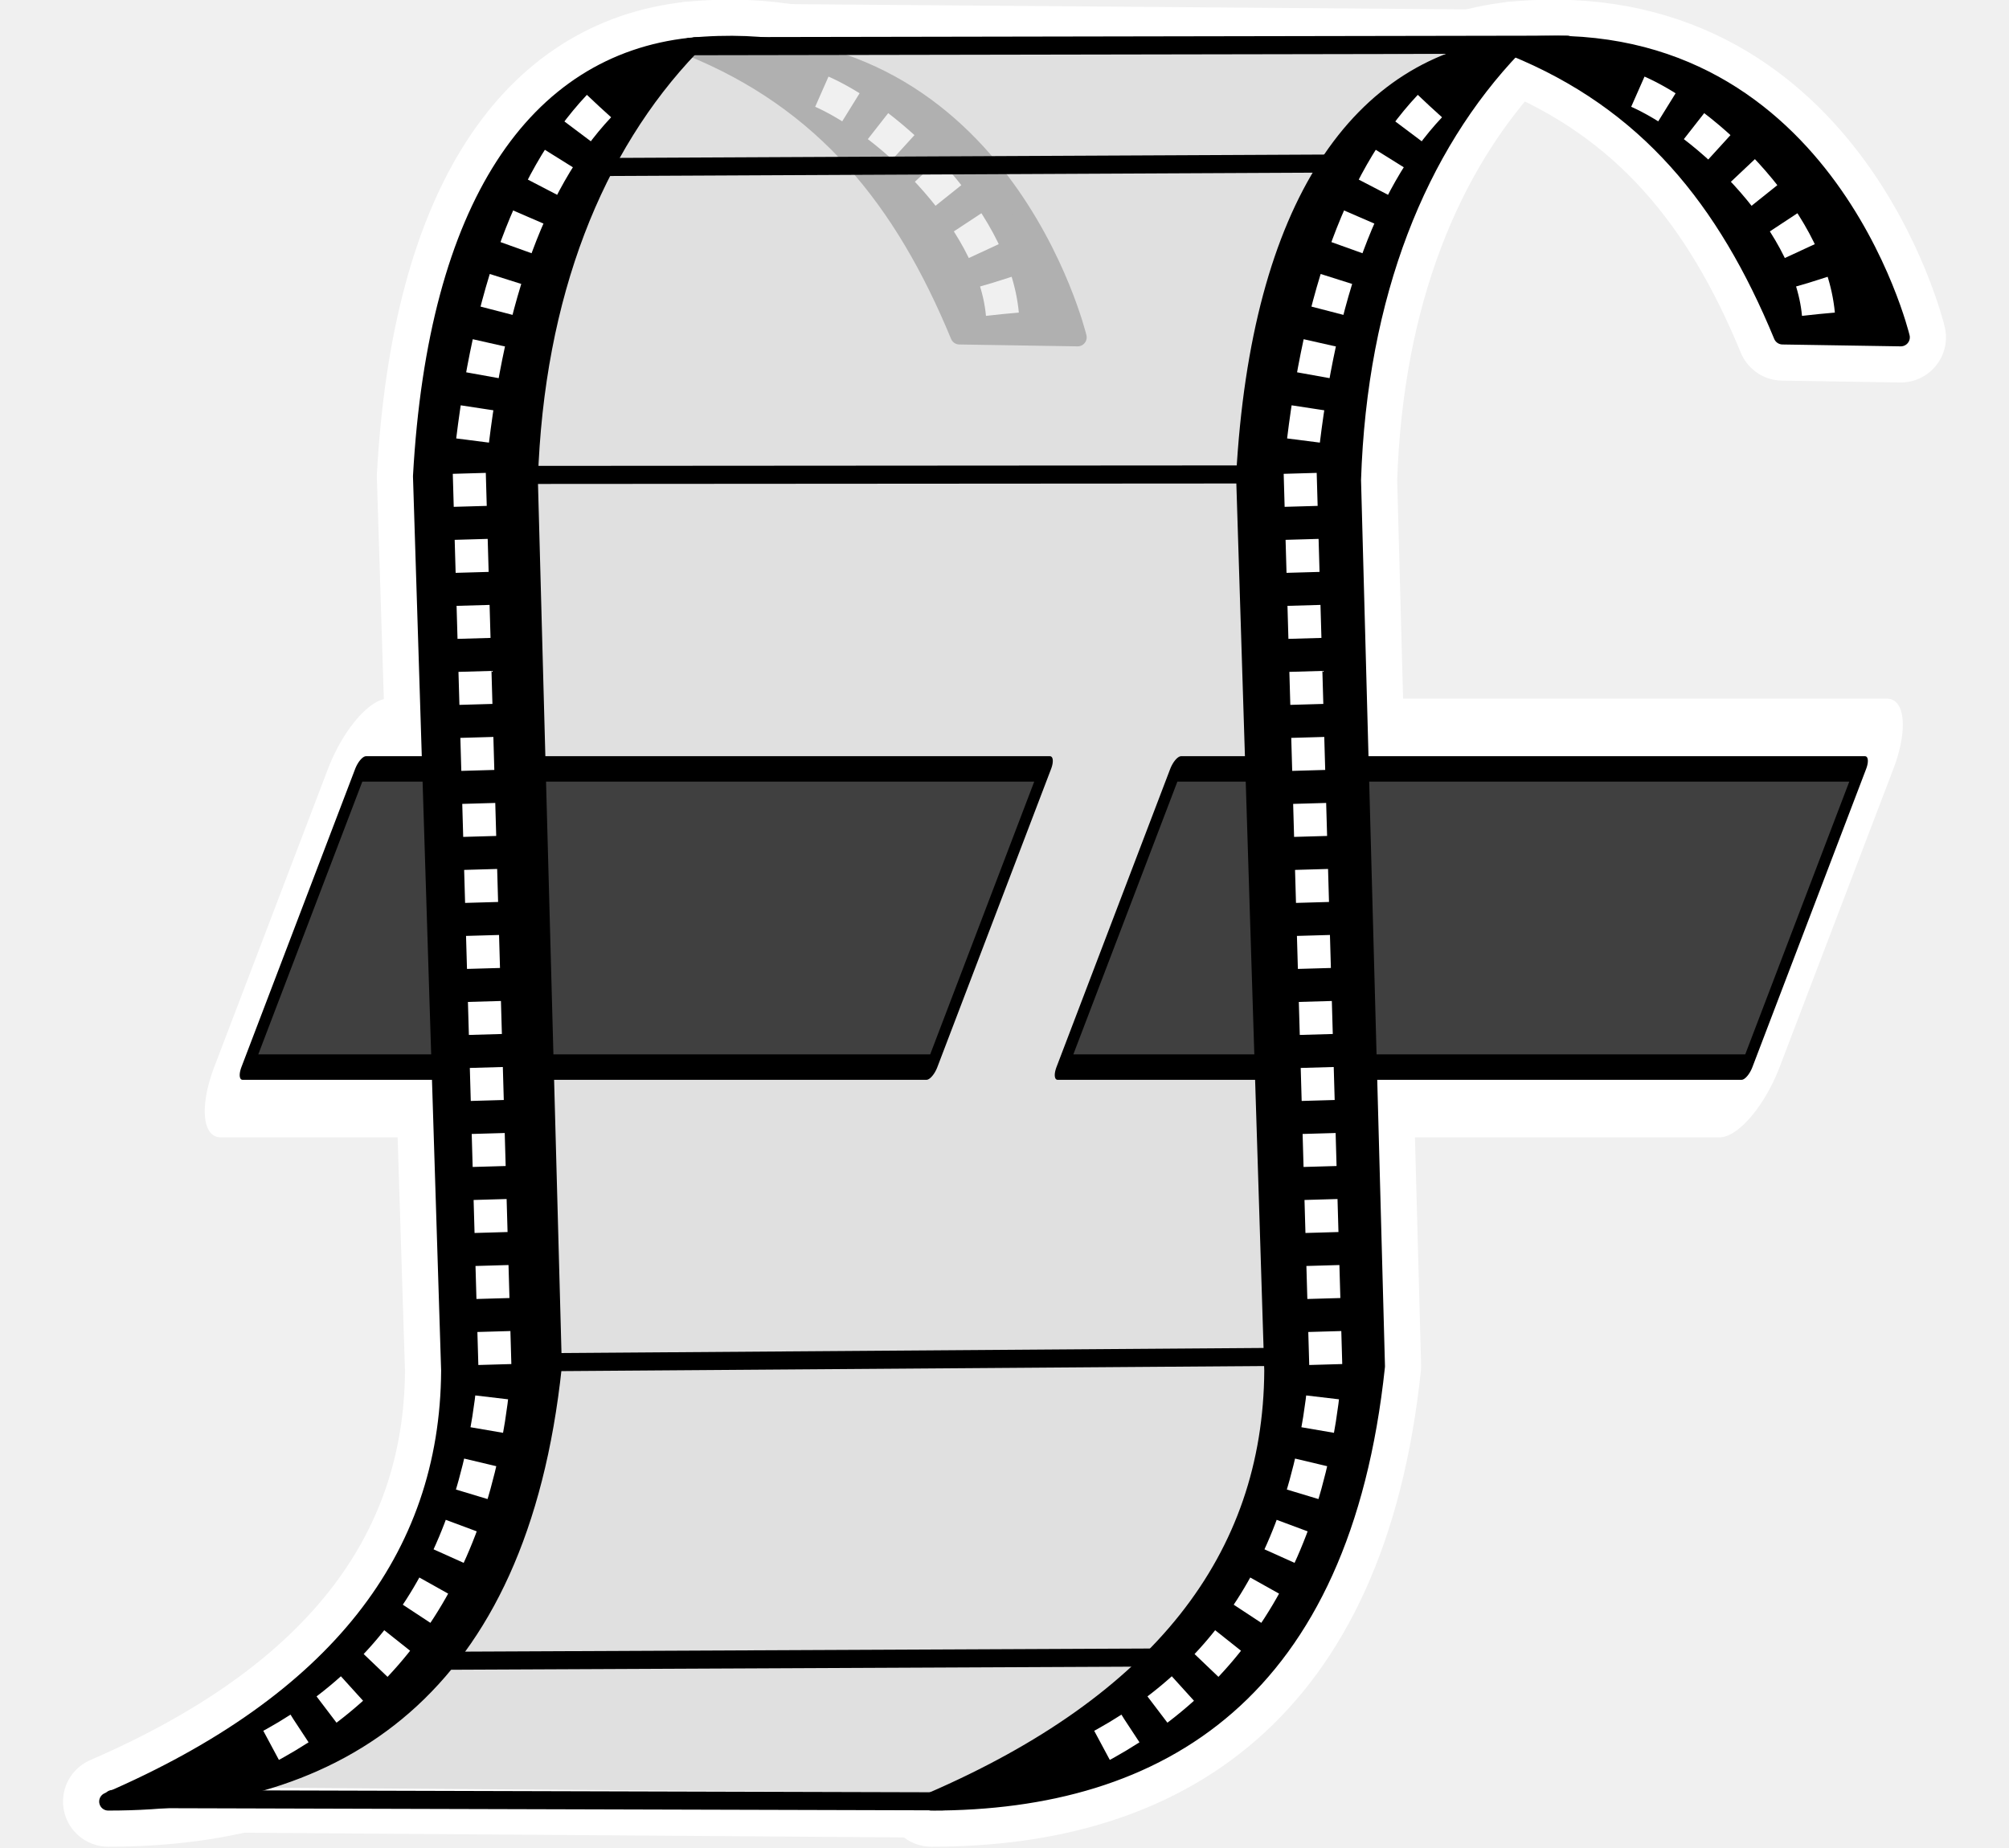
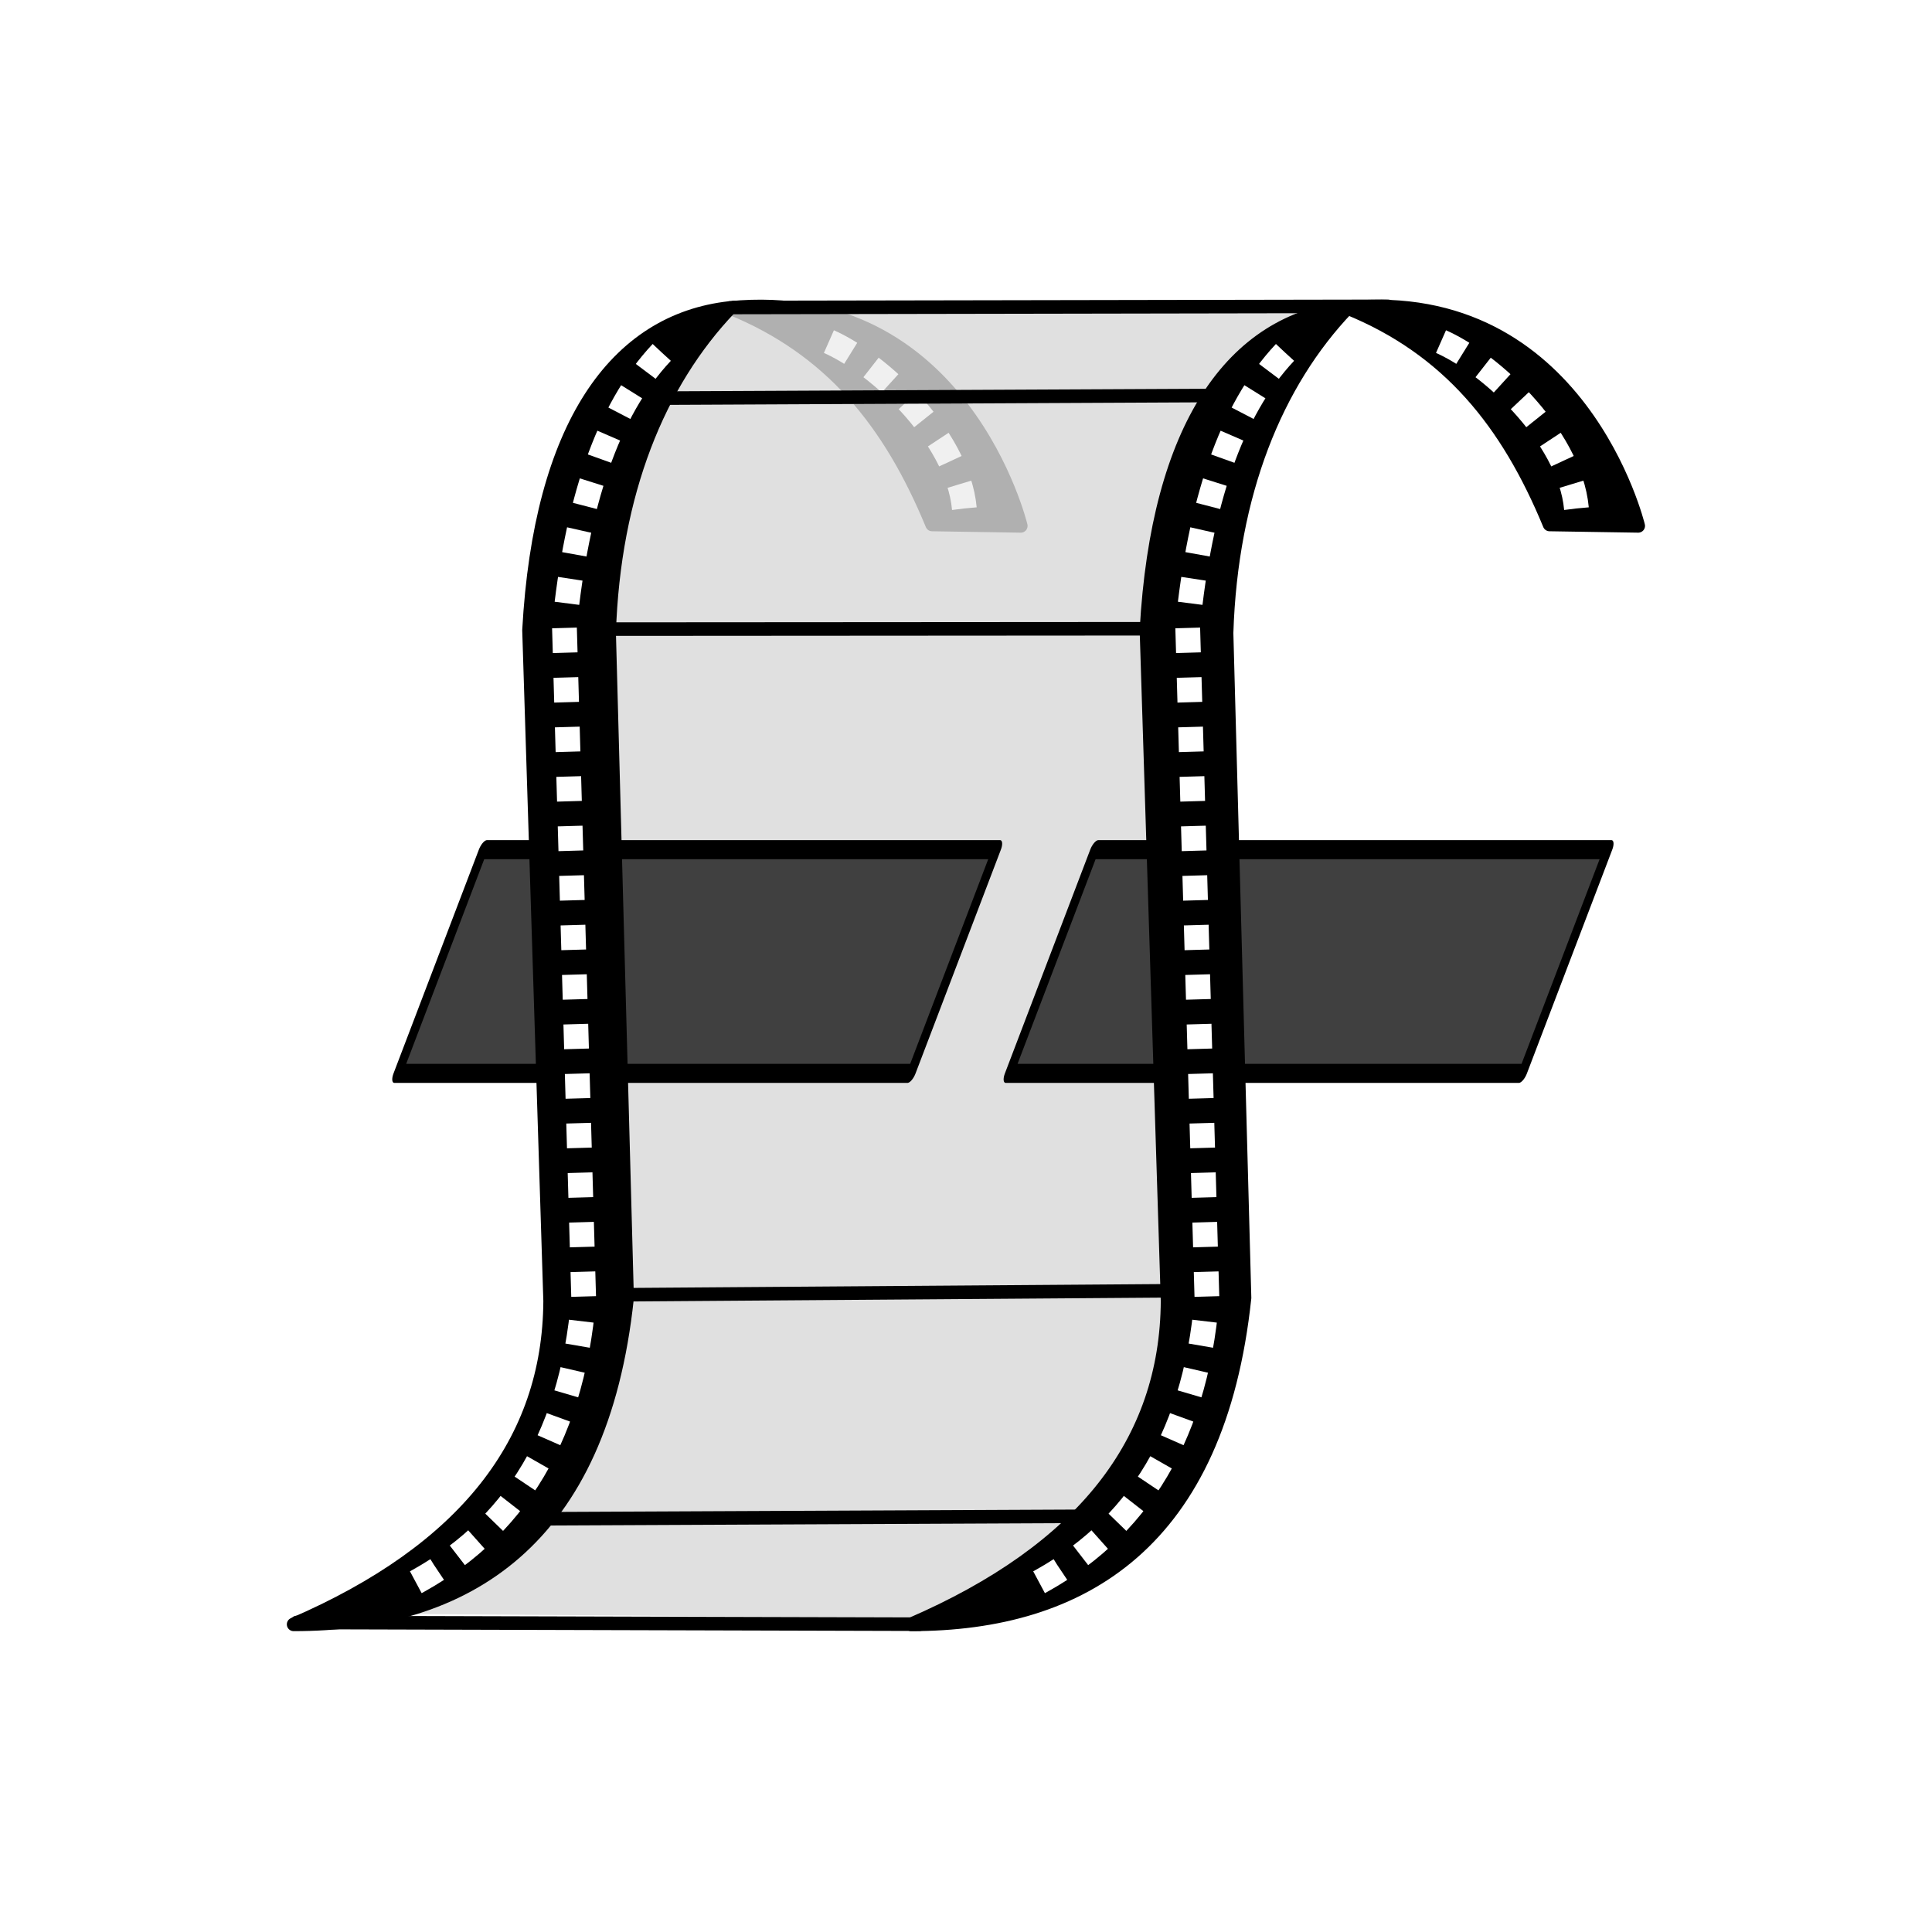
- <svg xmlns="http://www.w3.org/2000/svg" width="100%" height="100%" viewBox="0 0 512 471" version="1.1" xml:space="preserve" style="fill-rule:evenodd;clip-rule:evenodd;stroke-linecap:round;stroke-linejoin:round;stroke-miterlimit:1.5;">
-   <defs>
-     <clipPath id="bodyclip">
-       <path d="M676.684,101.384L362.918,98.938C315.011,130.566 287.242,180.411 285.922,254.186L292.79,615.391L251.264,745.745L187.209,792.046L482.927,794.153L561.327,751.63L619.581,641.617L596.695,262.638L639.895,138.967L676.684,101.384Z" transform="matrix(0.63955,0,0,0.63955,-57.5974,-50.9233)" />
-     </clipPath>
-   </defs>
-   <g id="halo">
-     <g transform="matrix(0.63955,0,0,0.63955,-57.5974,-50.9233)">
-       <path d="M676.684,101.384L362.918,98.938C315.011,130.566 287.242,180.411 285.922,254.186L292.79,615.391L251.264,745.745L187.209,792.046L482.927,794.153L561.327,751.63L619.581,641.617L596.695,262.638L639.895,138.967L676.684,101.384Z" style="fill:white;stroke:white;stroke-width:36px;" />
-       <g transform="matrix(0.472704,0,-0.381363,1,285.001,-1.12293)">
-         <rect x="204.438" y="387.195" width="576.545" height="118.844" style="fill:white;stroke:white;stroke-width:56px;" />
+ <svg xmlns="http://www.w3.org/2000/svg" width="100%" height="100%" viewBox="0 0 512 512" version="1.1" style="fill-rule:evenodd;clip-rule:evenodd;stroke-linecap:round;stroke-linejoin:round;stroke-miterlimit:1.5;">
+   <rect x="0" y="0" width="512" height="512" fill="white" />
+   <g transform="translate(56.3,72.3) scale(0.78)">
+     <defs>
+       <clipPath id="bodyclip">
+         <path d="M676.684,101.384L362.918,98.938C315.011,130.566 287.242,180.411 285.922,254.186L292.79,615.391L251.264,745.745L187.209,792.046L482.927,794.153L561.327,751.63L619.581,641.617L596.695,262.638L639.895,138.967L676.684,101.384Z" transform="matrix(0.63955,0,0,0.63955,-57.5974,-50.9233)" />
+       </clipPath>
+     </defs>
+     <g id="halo">
+       <g transform="matrix(0.63955,0,0,0.63955,-57.5974,-50.9233)">
+         <path d="M676.684,101.384L362.918,98.938C315.011,130.566 287.242,180.411 285.922,254.186L292.79,615.391L251.264,745.745L187.209,792.046L482.927,794.153L561.327,751.63L619.581,641.617L596.695,262.638L639.895,138.967L676.684,101.384Z" style="fill:white;stroke:white;stroke-width:36px;" />
+         <g transform="matrix(0.472704,0,-0.381363,1,285.001,-1.12293)">
+           <rect x="204.438" y="387.195" width="576.545" height="118.844" style="fill:white;stroke:white;stroke-width:56px;" />
+         </g>
+         <g transform="matrix(0.472704,0,-0.381363,1,609.791,-1.12293)">
+           <rect x="204.438" y="387.195" width="576.545" height="118.844" style="fill:white;stroke:white;stroke-width:56px;" />
+         </g>
      </g>
-       <g transform="matrix(0.472704,0,-0.381363,1,609.791,-1.12293)">
-         <rect x="204.438" y="387.195" width="576.545" height="118.844" style="fill:white;stroke:white;stroke-width:56px;" />
+       <g transform="matrix(0.63955,0,0,0.63955,-57.5974,-51.6311)">
+         <path d="M365.035,99.381C418.548,121.119 449.985,160.165 472.376,214.423L519.492,215.169C519.492,215.169 488.773,87.439 365.035,99.381Z" style="fill:white;stroke:white;stroke-width:36px;" />
+         <path d="M365.035,99.381C304.049,106.036 264.22,162.325 258.228,270.563L269.445,626.947C269.015,702.091 223.901,759.474 133.179,798.729C224.65,798.8 296.632,754.698 310.346,625.27L300.803,272.059C303.208,197.802 327.016,139.137 365.035,99.381Z" style="fill:white;stroke:white;stroke-width:36px;" />
+       </g>
+       <g transform="matrix(0.63955,0,0,0.63955,152.182,-51.6311)">
+         <path d="M365.035,99.381C304.049,106.036 264.22,162.325 258.228,270.563L269.445,626.947C269.015,702.091 223.901,759.474 133.179,798.729C224.65,798.8 296.632,754.698 310.346,625.27L300.803,272.059C303.208,197.802 327.016,139.137 365.035,99.381Z" style="fill:white;stroke:white;stroke-width:36px;" />
+         <path d="M365.035,99.381C418.548,121.119 449.985,160.165 472.376,214.423L519.492,215.169C519.492,215.169 488.773,87.439 365.035,99.381Z" style="fill:white;stroke:white;stroke-width:36px;" />
      </g>
    </g>
    <g transform="matrix(0.63955,0,0,0.63955,-57.5974,-51.6311)">
-       <path d="M365.035,99.381C418.548,121.119 449.985,160.165 472.376,214.423L519.492,215.169C519.492,215.169 488.773,87.439 365.035,99.381Z" style="fill:white;stroke:white;stroke-width:36px;" />
-       <path d="M365.035,99.381C304.049,106.036 264.22,162.325 258.228,270.563L269.445,626.947C269.015,702.091 223.901,759.474 133.179,798.729C224.65,798.8 296.632,754.698 310.346,625.27L300.803,272.059C303.208,197.802 327.016,139.137 365.035,99.381Z" style="fill:white;stroke:white;stroke-width:36px;" />
+       <path d="M365.035,99.381C418.548,121.119 449.985,160.165 472.376,214.423L519.492,215.169C519.492,215.169 488.773,87.439 365.035,99.381Z" style="stroke:black;stroke-width:7.2px;" />
+     </g>
+     <g transform="matrix(0.63955,0,0,0.63955,-265.562,-49.5168)">
+       <path d="M814.675,202.608C811.082,163.589 766.543,122.409 738.393,112.195" style="fill:none;stroke:white;stroke-width:13.16px;stroke-linecap:butt;stroke-miterlimit:2.012;stroke-dasharray:13.16,13.16;" />
+     </g>
+     <g id="Layer1" transform="matrix(0.63955,0,0,0.63955,-57.5974,-50.9233)">
+       <path d="M676.684,101.384L362.918,98.938C315.011,130.566 287.242,180.411 285.922,254.186L292.79,615.391L251.264,745.745L187.209,792.046L482.927,794.153L561.327,751.63L619.581,641.617L596.695,262.638L639.895,138.967L676.684,101.384Z" style="fill:rgb(224,224,224);" />
+     </g>
+     <g clip-path="url(#bodyclip)">
+       <g transform="matrix(0.63955,0,0,0.63955,-57.5974,-51.6311)">
+         <path d="M365.035,99.381C418.548,121.119 449.985,160.165 472.376,214.423L519.492,215.169C519.492,215.169 488.773,87.439 365.035,99.381Z" style="fill:rgb(176,176,176);stroke:rgb(176,176,176);stroke-width:7.2px;" />
+       </g>
+       <g transform="matrix(0.63955,0,0,0.63955,-265.562,-49.5168)">
+         <path d="M814.675,202.608C811.082,163.589 766.543,122.409 738.393,112.195" style="fill:none;stroke:rgb(240,240,240);stroke-width:13.16px;stroke-linecap:butt;stroke-miterlimit:2.012;stroke-dasharray:13.16,13.16;" />
+       </g>
+     </g>
+     <g id="Layer3" transform="matrix(0.63955,0,0,0.63955,-57.5974,-50.9233)">
+       <g transform="matrix(0.472704,0,-0.381363,1,285.001,-1.12293)">
+         <rect x="204.438" y="387.195" width="576.545" height="118.844" style="fill:rgb(64,64,64);stroke:black;stroke-width:10.13px;" />
+       </g>
+       <g transform="matrix(0.472704,0,-0.381363,1,609.791,-1.12293)">
+         <rect x="204.438" y="387.195" width="576.545" height="118.844" style="fill:rgb(64,64,64);stroke:black;stroke-width:10.13px;" />
+       </g>
+     </g>
+     <g id="Layer2" transform="matrix(0.63955,0,0,0.63955,-57.5974,-50.9233)">
+       <path d="M134.902,796.618L465.75,797.533" style="fill:none;stroke:black;stroke-width:7.2px;" />
+       <path d="M269.293,741.505L551.283,740.226" style="fill:none;stroke:black;stroke-width:7.2px;" />
+       <path d="M305.471,622.541L599.335,620.41" style="fill:none;stroke:black;stroke-width:7.2px;" />
+       <path d="M299.716,268.902L587.461,268.713" style="fill:none;stroke:black;stroke-width:7.2px;" />
+       <path d="M328.623,146.192L618.435,144.819" style="fill:none;stroke:black;stroke-width:7.2px;" />
+       <path d="M367.096,98.039L714.547,97.424" style="fill:none;stroke:black;stroke-width:7.2px;" />
+     </g>
+     <g transform="matrix(0.63955,0,0,0.63955,-57.5974,-51.6311)">
+       <path d="M365.035,99.381C304.049,106.036 264.22,162.325 258.228,270.563L269.445,626.947C269.015,702.091 223.901,759.474 133.179,798.729C224.65,798.8 296.632,754.698 310.346,625.27L300.803,272.059C303.208,197.802 327.016,139.137 365.035,99.381Z" style="stroke:black;stroke-width:7.2px;" />
    </g>
    <g transform="matrix(0.63955,0,0,0.63955,152.182,-51.6311)">
-       <path d="M365.035,99.381C304.049,106.036 264.22,162.325 258.228,270.563L269.445,626.947C269.015,702.091 223.901,759.474 133.179,798.729C224.65,798.8 296.632,754.698 310.346,625.27L300.803,272.059C303.208,197.802 327.016,139.137 365.035,99.381Z" style="fill:white;stroke:white;stroke-width:36px;" />
-       <path d="M365.035,99.381C418.548,121.119 449.985,160.165 472.376,214.423L519.492,215.169C519.492,215.169 488.773,87.439 365.035,99.381Z" style="fill:white;stroke:white;stroke-width:36px;" />
+       <path d="M365.035,99.381C304.049,106.036 264.22,162.325 258.228,270.563L269.445,626.947C269.015,702.091 223.901,759.474 133.179,798.729C224.65,798.8 296.632,754.698 310.346,625.27L300.803,272.059C303.208,197.802 327.016,139.137 365.035,99.381Z" style="stroke:black;stroke-width:7.2px;" />
+       <path d="M365.035,99.381C418.548,121.119 449.985,160.165 472.376,214.423L519.492,215.169C519.492,215.169 488.773,87.439 365.035,99.381Z" style="stroke:black;stroke-width:7.2px;" />
    </g>
-   </g>
-   <g transform="matrix(0.63955,0,0,0.63955,-57.5974,-51.6311)">
-     <path d="M365.035,99.381C418.548,121.119 449.985,160.165 472.376,214.423L519.492,215.169C519.492,215.169 488.773,87.439 365.035,99.381Z" style="stroke:black;stroke-width:7.2px;" />
-   </g>
-   <g transform="matrix(0.63955,0,0,0.63955,-265.562,-49.5168)">
-     <path d="M814.675,202.608C811.082,163.589 766.543,122.409 738.393,112.195" style="fill:none;stroke:white;stroke-width:13.16px;stroke-linecap:butt;stroke-miterlimit:2.012;stroke-dasharray:13.16,13.16;" />
-   </g>
-   <g id="Layer1" transform="matrix(0.63955,0,0,0.63955,-57.5974,-50.9233)">
-     <path d="M676.684,101.384L362.918,98.938C315.011,130.566 287.242,180.411 285.922,254.186L292.79,615.391L251.264,745.745L187.209,792.046L482.927,794.153L561.327,751.63L619.581,641.617L596.695,262.638L639.895,138.967L676.684,101.384Z" style="fill:rgb(224,224,224);" />
-   </g>
-   <g clip-path="url(#bodyclip)">
-     <g transform="matrix(0.63955,0,0,0.63955,-57.5974,-51.6311)">
-       <path d="M365.035,99.381C418.548,121.119 449.985,160.165 472.376,214.423L519.492,215.169C519.492,215.169 488.773,87.439 365.035,99.381Z" style="fill:rgb(176,176,176);stroke:rgb(176,176,176);stroke-width:7.2px;" />
-     </g>
-     <g transform="matrix(0.63955,0,0,0.63955,-265.562,-49.5168)">
-       <path d="M814.675,202.608C811.082,163.589 766.543,122.409 738.393,112.195" style="fill:none;stroke:rgb(240,240,240);stroke-width:13.16px;stroke-linecap:butt;stroke-miterlimit:2.012;stroke-dasharray:13.16,13.16;" />
-     </g>
-   </g>
-   <g id="Layer3" transform="matrix(0.63955,0,0,0.63955,-57.5974,-50.9233)">
-     <g transform="matrix(0.472704,0,-0.381363,1,285.001,-1.12293)">
-       <rect x="204.438" y="387.195" width="576.545" height="118.844" style="fill:rgb(64,64,64);stroke:black;stroke-width:10.13px;" />
-     </g>
-     <g transform="matrix(0.472704,0,-0.381363,1,609.791,-1.12293)">
-       <rect x="204.438" y="387.195" width="576.545" height="118.844" style="fill:rgb(64,64,64);stroke:black;stroke-width:10.13px;" />
-     </g>
-   </g>
-   <g id="Layer2" transform="matrix(0.63955,0,0,0.63955,-57.5974,-50.9233)">
-     <path d="M134.902,796.618L465.75,797.533" style="fill:none;stroke:black;stroke-width:7.2px;" />
-     <path d="M269.293,741.505L551.283,740.226" style="fill:none;stroke:black;stroke-width:7.2px;" />
-     <path d="M305.471,622.541L599.335,620.41" style="fill:none;stroke:black;stroke-width:7.2px;" />
-     <path d="M299.716,268.902L587.461,268.713" style="fill:none;stroke:black;stroke-width:7.2px;" />
-     <path d="M328.623,146.192L618.435,144.819" style="fill:none;stroke:black;stroke-width:7.2px;" />
-     <path d="M367.096,98.039L714.547,97.424" style="fill:none;stroke:black;stroke-width:7.2px;" />
-   </g>
-   <g transform="matrix(0.63955,0,0,0.63955,-57.5974,-51.6311)">
-     <path d="M365.035,99.381C304.049,106.036 264.22,162.325 258.228,270.563L269.445,626.947C269.015,702.091 223.901,759.474 133.179,798.729C224.65,798.8 296.632,754.698 310.346,625.27L300.803,272.059C303.208,197.802 327.016,139.137 365.035,99.381Z" style="stroke:black;stroke-width:7.2px;" />
-   </g>
-   <g transform="matrix(0.63955,0,0,0.63955,152.182,-51.6311)">
-     <path d="M365.035,99.381C304.049,106.036 264.22,162.325 258.228,270.563L269.445,626.947C269.015,702.091 223.901,759.474 133.179,798.729C224.65,798.8 296.632,754.698 310.346,625.27L300.803,272.059C303.208,197.802 327.016,139.137 365.035,99.381Z" style="stroke:black;stroke-width:7.2px;" />
-     <path d="M365.035,99.381C418.548,121.119 449.985,160.165 472.376,214.423L519.492,215.169C519.492,215.169 488.773,87.439 365.035,99.381Z" style="stroke:black;stroke-width:7.2px;" />
-   </g>
-   <g id="Layer4" transform="matrix(0.63955,0,0,0.63955,-57.5974,-50.9233)">
-     <g transform="matrix(1,0,0,1,0,-1.89958)">
-       <path d="M328.723,123.833C299.745,154.645 283.443,204.507 277.042,269.249L287.269,626.046C281.034,703.572 246.745,754.189 188.655,781.977" style="fill:none;stroke:white;stroke-width:13.16px;stroke-linecap:butt;stroke-miterlimit:2.012;stroke-dasharray:13.16,13.16;" />
-     </g>
-     <g transform="matrix(1,0,0,1,331.102,-1.89958)">
-       <path d="M328.723,123.833C299.745,154.645 283.443,204.507 277.042,269.249L287.269,626.046C281.034,703.572 246.745,754.189 188.655,781.977" style="fill:none;stroke:white;stroke-width:13.16px;stroke-linecap:butt;stroke-miterlimit:2.012;stroke-dasharray:13.16,13.16;" />
-     </g>
-     <g transform="matrix(1,0,0,1,0,2.19912)">
-       <path d="M814.675,202.608C811.082,163.589 766.543,122.409 738.393,112.195" style="fill:none;stroke:white;stroke-width:13.16px;stroke-linecap:butt;stroke-miterlimit:2.012;stroke-dasharray:13.16,13.16;" />
+     <g id="Layer4" transform="matrix(0.63955,0,0,0.63955,-57.5974,-50.9233)">
+       <g transform="matrix(1,0,0,1,0,-1.89958)">
+         <path d="M328.723,123.833C299.745,154.645 283.443,204.507 277.042,269.249L287.269,626.046C281.034,703.572 246.745,754.189 188.655,781.977" style="fill:none;stroke:white;stroke-width:13.16px;stroke-linecap:butt;stroke-miterlimit:2.012;stroke-dasharray:13.16,13.16;" />
+       </g>
+       <g transform="matrix(1,0,0,1,331.102,-1.89958)">
+         <path d="M328.723,123.833C299.745,154.645 283.443,204.507 277.042,269.249L287.269,626.046C281.034,703.572 246.745,754.189 188.655,781.977" style="fill:none;stroke:white;stroke-width:13.16px;stroke-linecap:butt;stroke-miterlimit:2.012;stroke-dasharray:13.16,13.16;" />
+       </g>
+       <g transform="matrix(1,0,0,1,0,2.19912)">
+         <path d="M814.675,202.608C811.082,163.589 766.543,122.409 738.393,112.195" style="fill:none;stroke:white;stroke-width:13.16px;stroke-linecap:butt;stroke-miterlimit:2.012;stroke-dasharray:13.16,13.16;" />
+       </g>
    </g>
  </g>
</svg>
